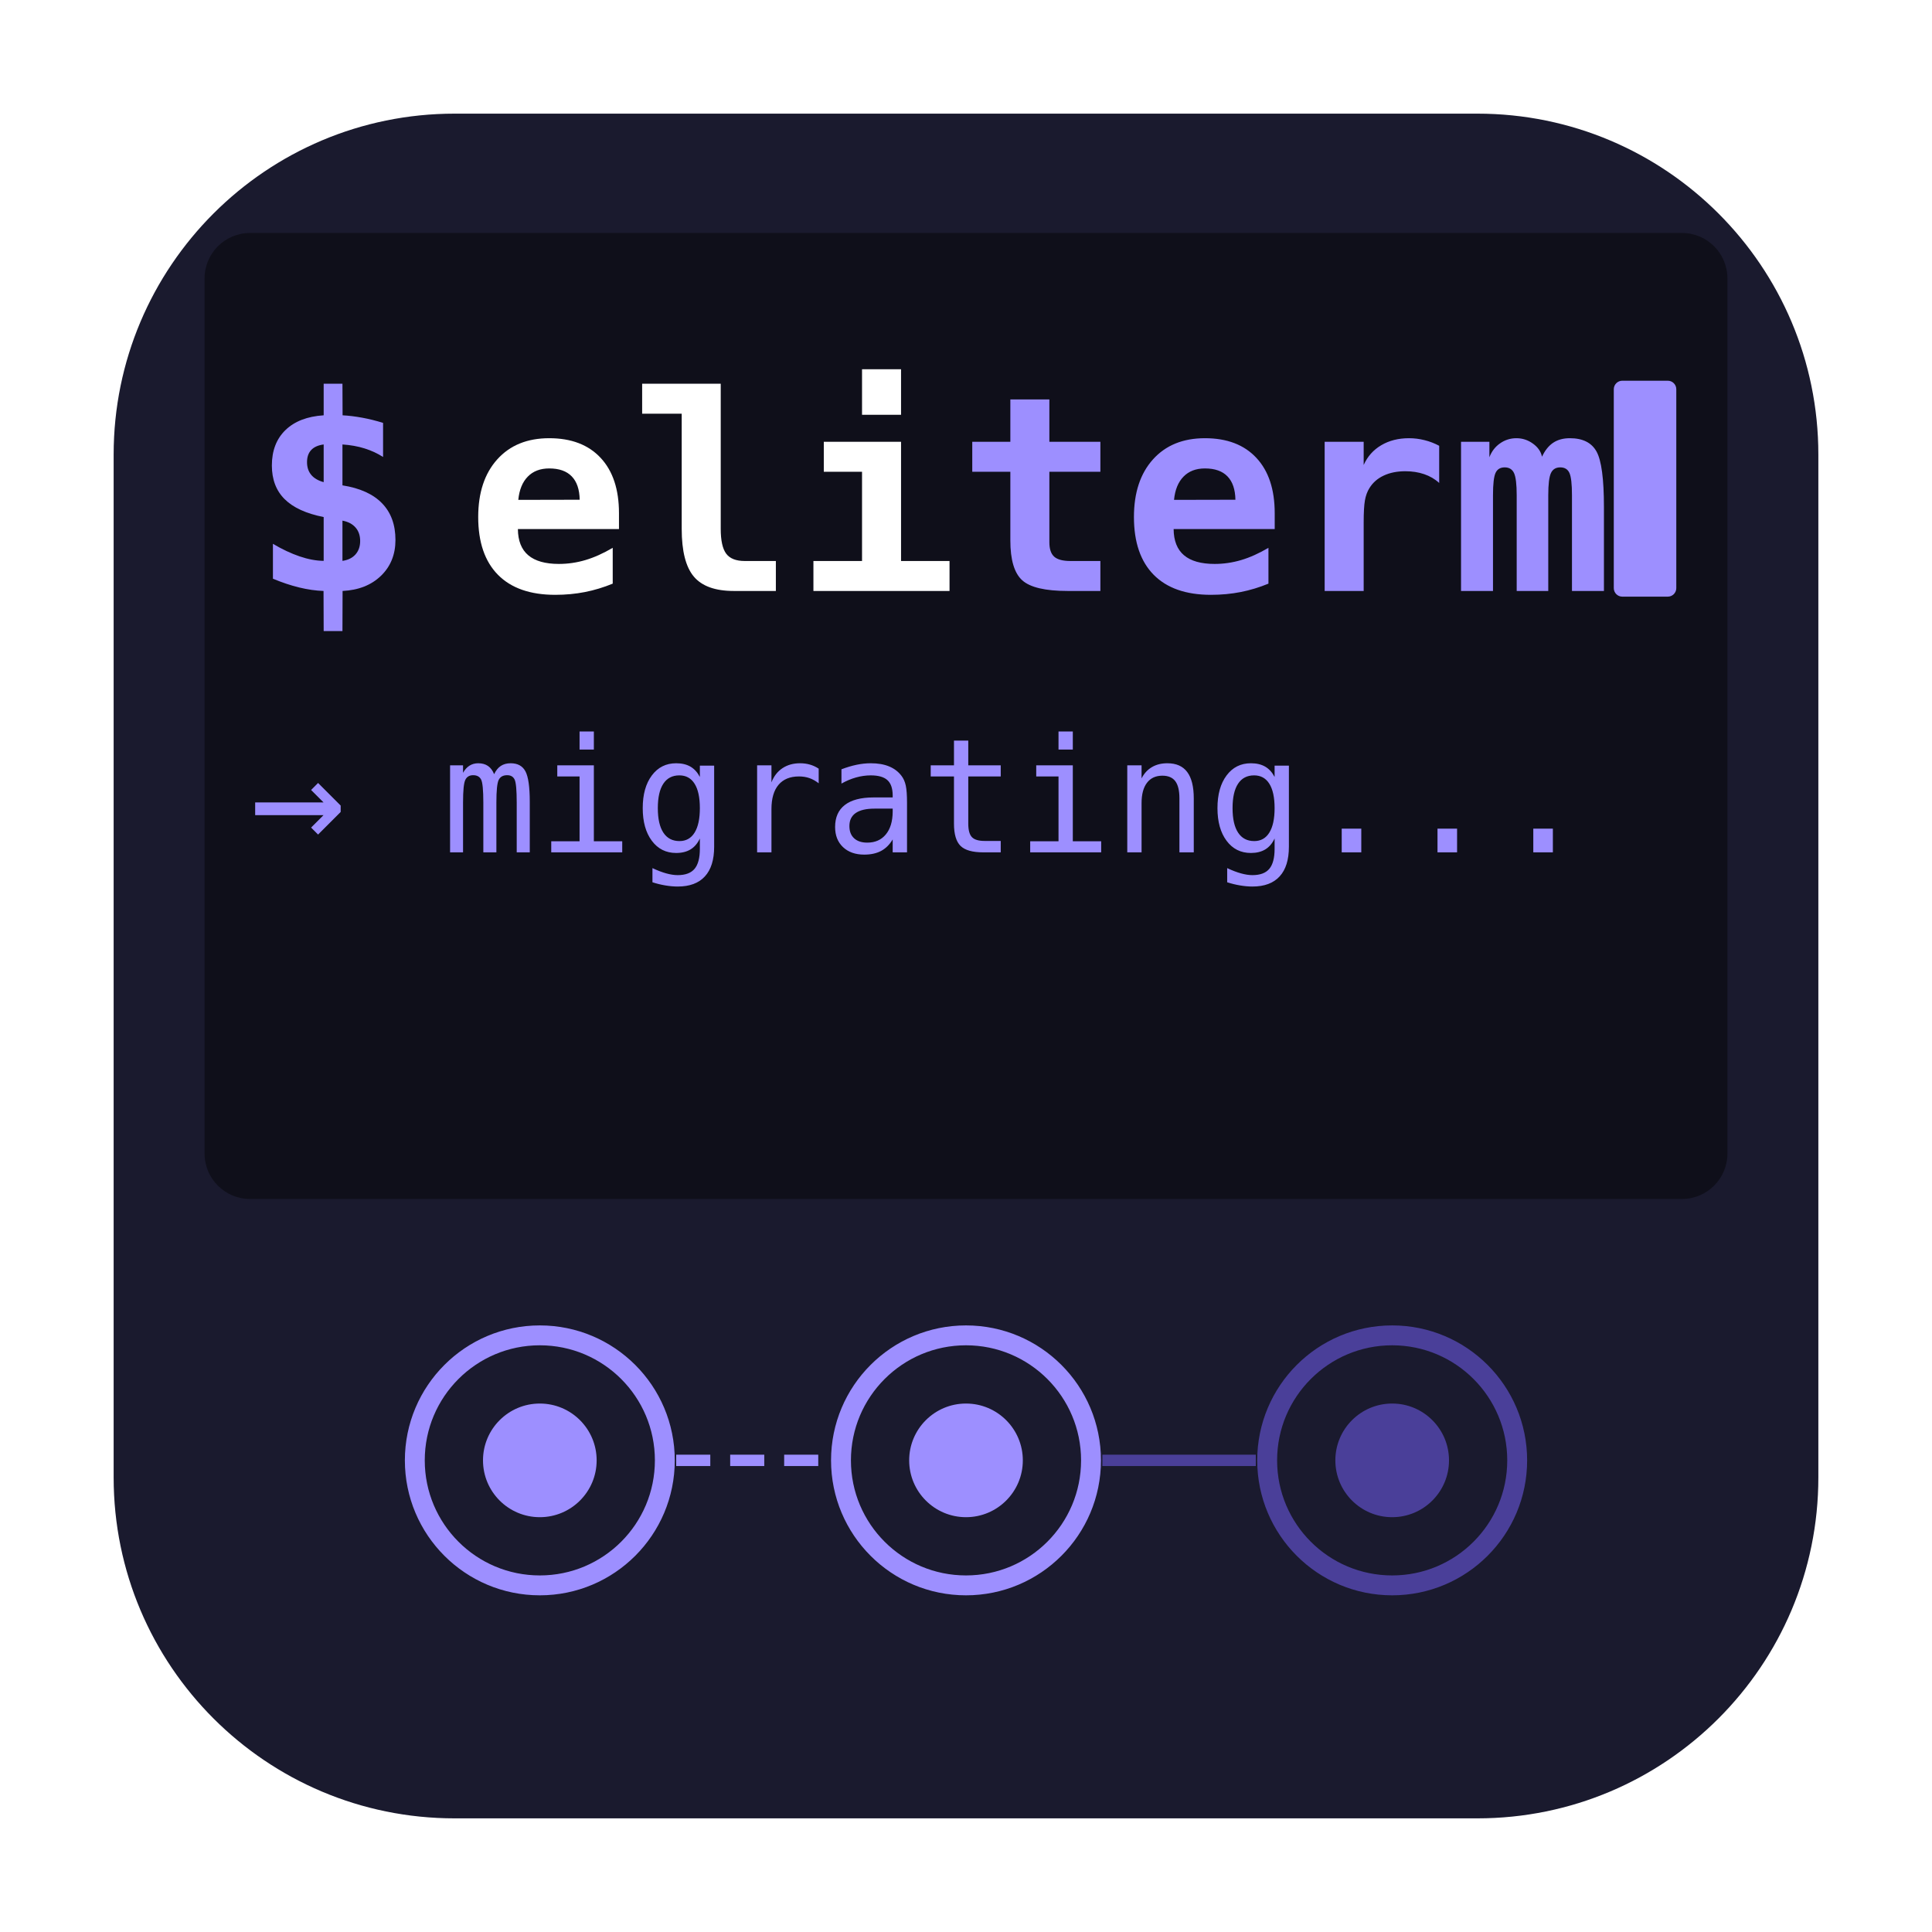
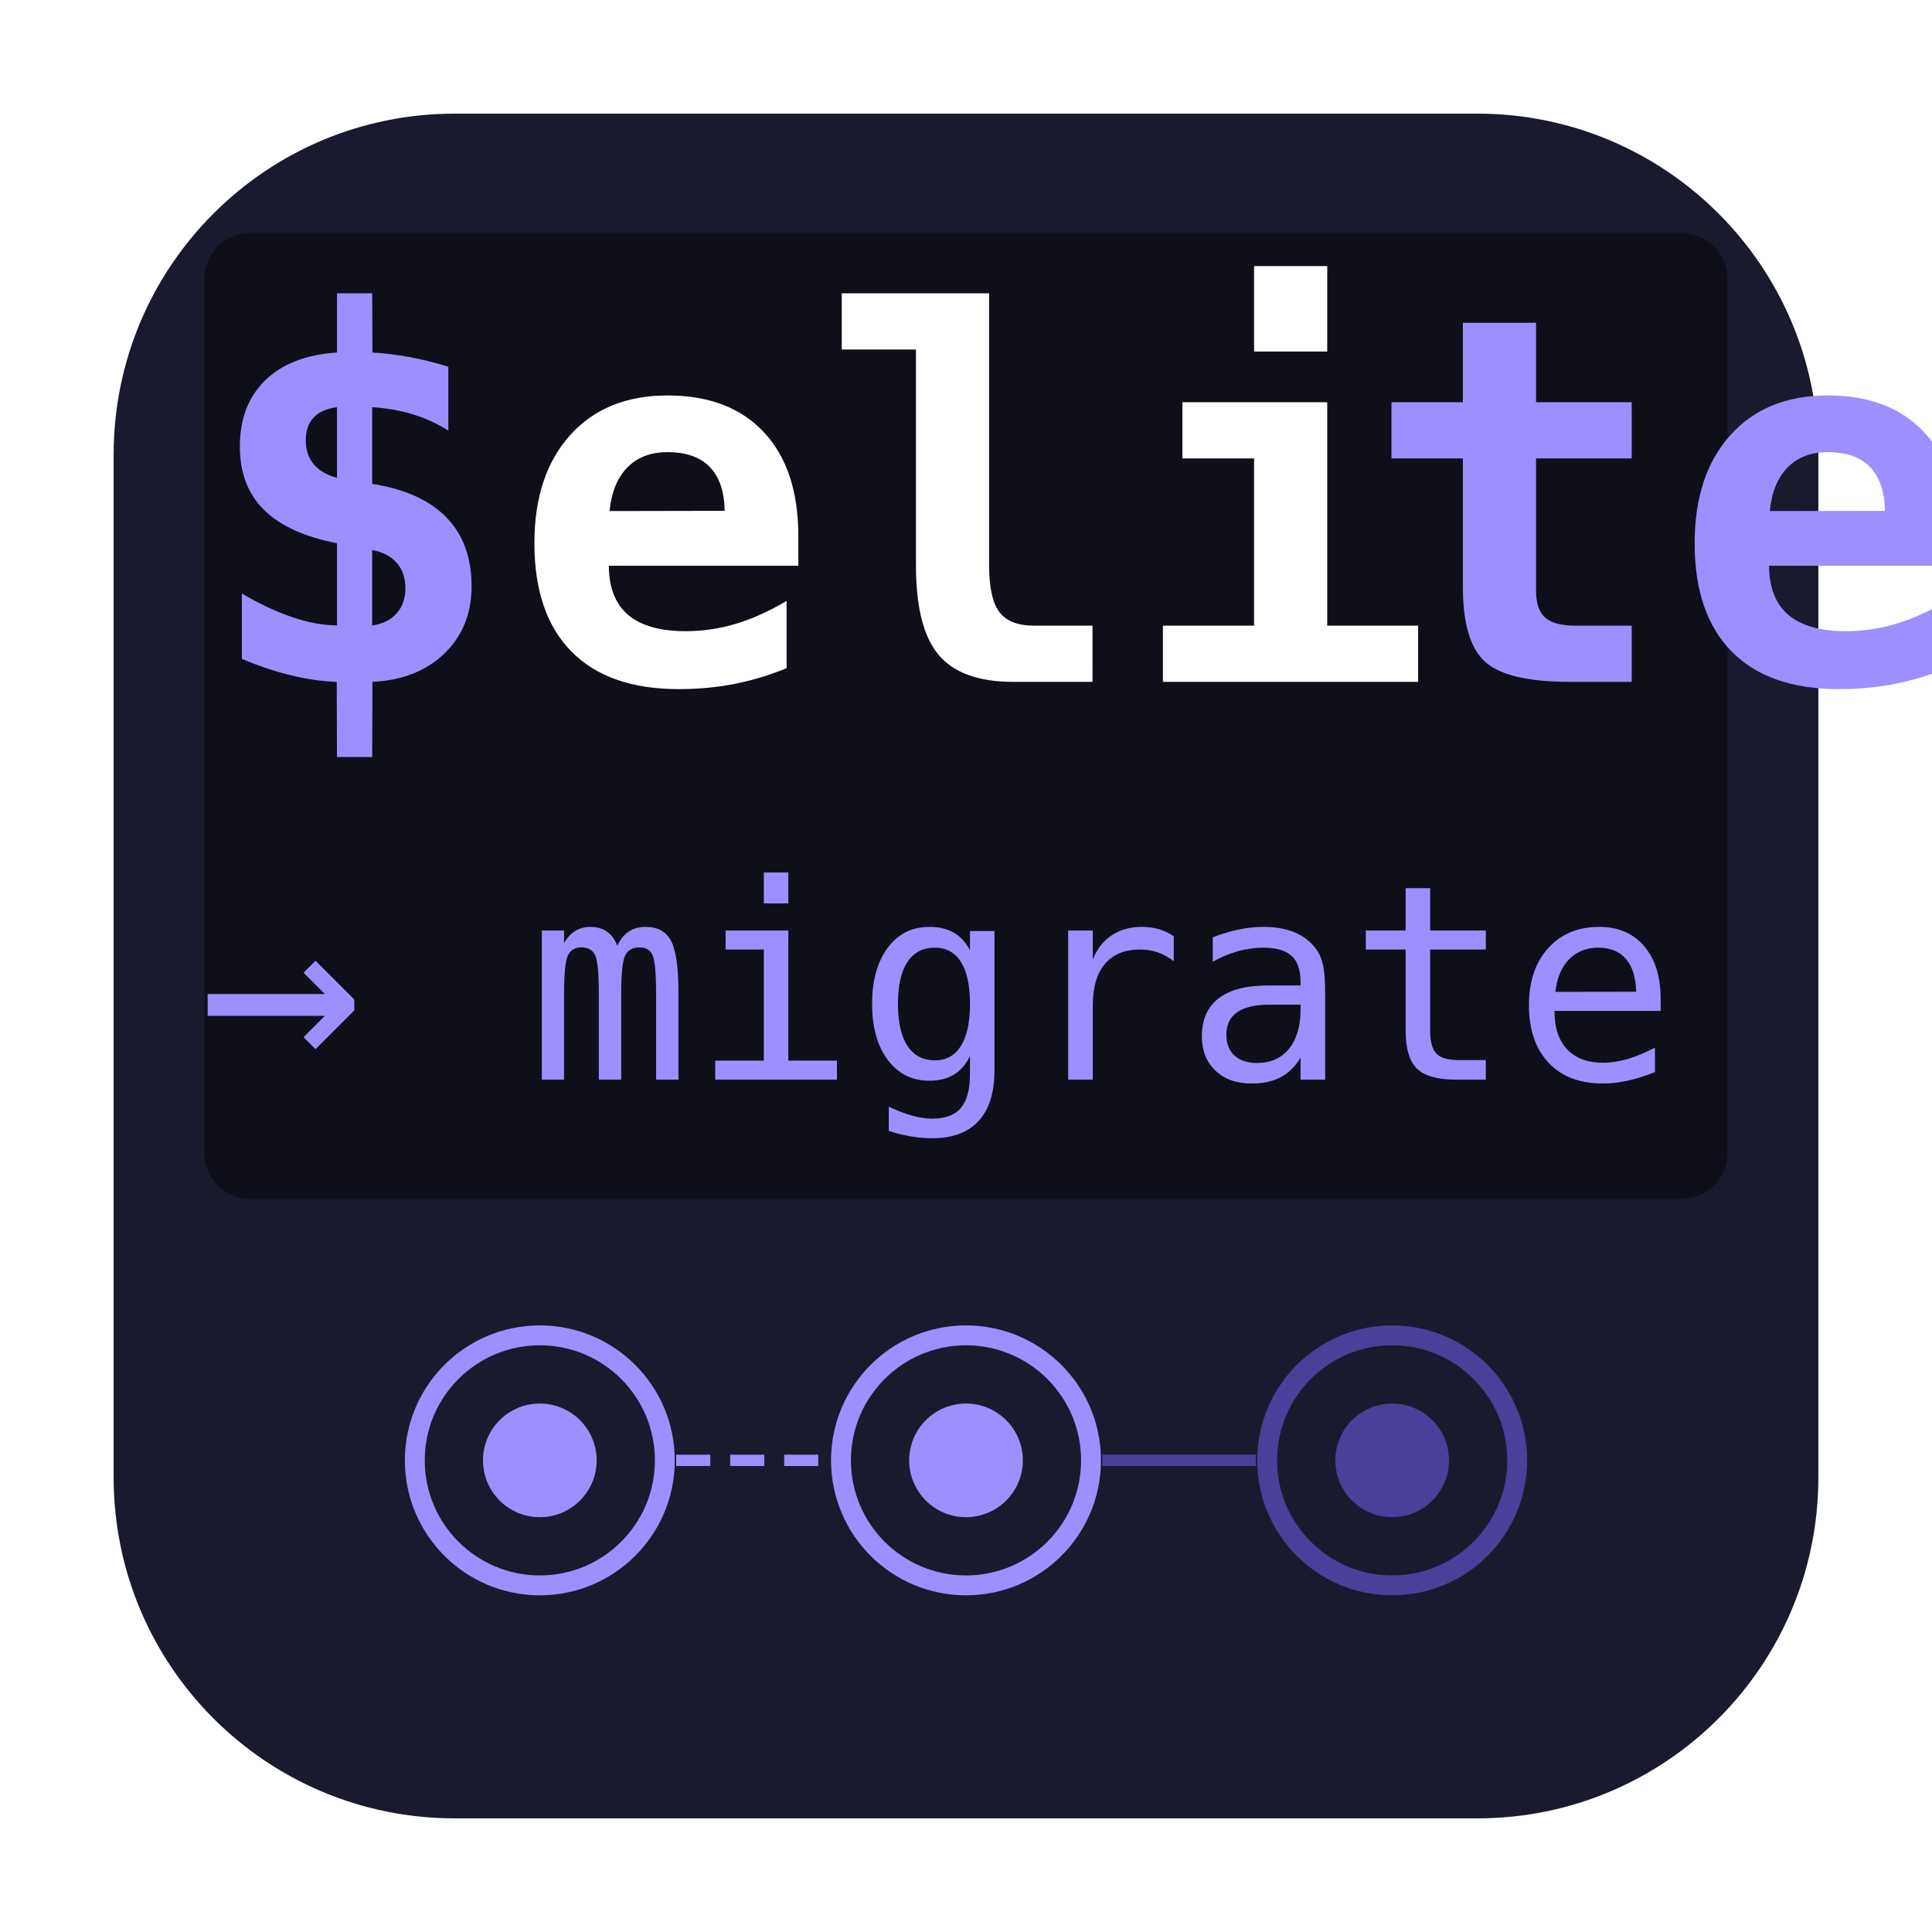
<svg xmlns="http://www.w3.org/2000/svg" width="100%" viewBox="0 0 680 680" role="img" style="">
  <rect x="40" y="40" width="600" height="600" rx="120" style="fill:rgb(26, 26, 46);stroke:none;color:rgb(0, 0, 0);stroke-width:1px;stroke-linecap:butt;stroke-linejoin:miter;opacity:1;font-family:&quot;Anthropic Sans&quot;, -apple-system, &quot;system-ui&quot;, &quot;Segoe UI&quot;, sans-serif;font-size:16px;font-weight:400;text-anchor:start;dominant-baseline:auto" />
  <rect x="72" y="82" width="536" height="340" rx="16" style="fill:rgb(15, 15, 26);stroke:none;color:rgb(0, 0, 0);stroke-width:1px;stroke-linecap:butt;stroke-linejoin:miter;opacity:1;font-family:&quot;Anthropic Sans&quot;, -apple-system, &quot;system-ui&quot;, &quot;Segoe UI&quot;, sans-serif;font-size:16px;font-weight:400;text-anchor:start;dominant-baseline:auto" />
-   <text x="88" y="208" style="fill:rgb(157, 143, 255);stroke:none;color:rgb(0, 0, 0);stroke-width:1px;stroke-linecap:butt;stroke-linejoin:miter;opacity:1;font-family:monospace;font-size:96px;font-weight:700;text-anchor:start;dominant-baseline:auto">$</text>
-   <text x="164" y="208" style="fill:rgb(255, 255, 255);stroke:none;color:rgb(0, 0, 0);stroke-width:1px;stroke-linecap:butt;stroke-linejoin:miter;opacity:1;font-family:monospace;font-size:96px;font-weight:700;text-anchor:start;dominant-baseline:auto">eli</text>
-   <text x="337" y="208" style="fill:rgb(157, 143, 255);stroke:none;color:rgb(0, 0, 0);stroke-width:1px;stroke-linecap:butt;stroke-linejoin:miter;opacity:1;font-family:monospace;font-size:96px;font-weight:700;text-anchor:start;dominant-baseline:auto">term</text>
-   <rect x="568" y="134" width="22" height="76" rx="3" style="fill:#9d8fff;;fill:rgb(157, 143, 255);stroke:none;color:rgb(0, 0, 0);stroke-width:1px;stroke-linecap:butt;stroke-linejoin:miter;opacity:1;font-family:&quot;Anthropic Sans&quot;, -apple-system, &quot;system-ui&quot;, &quot;Segoe UI&quot;, sans-serif;font-size:16px;font-weight:400;text-anchor:start;dominant-baseline:auto" />
-   <text x="88" y="300" style="fill:rgb(157, 143, 255);stroke:none;color:rgb(0, 0, 0);stroke-width:1px;stroke-linecap:butt;stroke-linejoin:miter;opacity:1;font-family:monospace;font-size:56px;font-weight:400;text-anchor:start;dominant-baseline:auto">→ migrating...</text>
+   <text x="70" y="240" style="fill:rgb(157, 143, 255);stroke:none;font-family:monospace;font-size:180px;font-weight:700;">$</text>
+   <text x="180" y="240" style="fill:rgb(255, 255, 255);stroke:none;font-family:monospace;font-size:180px;font-weight:700;">eli</text>
+   <text x="480" y="240" style="fill:rgb(157, 143, 255);stroke:none;font-family:monospace;font-size:180px;font-weight:700;">term</text>
+   <text x="70" y="380" style="fill:rgb(157, 143, 255);stroke:none;font-family:monospace;font-size:96px;font-weight:400;">→ migrate</text>
  <circle cx="190" cy="514" r="44" style="fill:none;stroke:rgb(157, 143, 255);color:rgb(0, 0, 0);stroke-width:7px;stroke-linecap:butt;stroke-linejoin:miter;opacity:1;font-family:&quot;Anthropic Sans&quot;, -apple-system, &quot;system-ui&quot;, &quot;Segoe UI&quot;, sans-serif;font-size:16px;font-weight:400;text-anchor:start;dominant-baseline:auto" />
  <circle cx="190" cy="514" r="20" style="fill:rgb(157, 143, 255);stroke:none;color:rgb(0, 0, 0);stroke-width:1px;stroke-linecap:butt;stroke-linejoin:miter;opacity:1;font-family:&quot;Anthropic Sans&quot;, -apple-system, &quot;system-ui&quot;, &quot;Segoe UI&quot;, sans-serif;font-size:16px;font-weight:400;text-anchor:start;dominant-baseline:auto" />
  <circle cx="340" cy="514" r="44" style="fill:none;stroke:rgb(157, 143, 255);color:rgb(0, 0, 0);stroke-width:7px;stroke-linecap:butt;stroke-linejoin:miter;opacity:1;font-family:&quot;Anthropic Sans&quot;, -apple-system, &quot;system-ui&quot;, &quot;Segoe UI&quot;, sans-serif;font-size:16px;font-weight:400;text-anchor:start;dominant-baseline:auto" />
  <circle cx="340" cy="514" r="20" style="fill:rgb(157, 143, 255);stroke:none;color:rgb(0, 0, 0);stroke-width:1px;stroke-linecap:butt;stroke-linejoin:miter;opacity:1;font-family:&quot;Anthropic Sans&quot;, -apple-system, &quot;system-ui&quot;, &quot;Segoe UI&quot;, sans-serif;font-size:16px;font-weight:400;text-anchor:start;dominant-baseline:auto" />
  <circle cx="490" cy="514" r="44" style="fill:none;stroke:rgb(74, 63, 153);color:rgb(0, 0, 0);stroke-width:7px;stroke-linecap:butt;stroke-linejoin:miter;opacity:1;font-family:&quot;Anthropic Sans&quot;, -apple-system, &quot;system-ui&quot;, &quot;Segoe UI&quot;, sans-serif;font-size:16px;font-weight:400;text-anchor:start;dominant-baseline:auto" />
  <circle cx="490" cy="514" r="20" style="fill:rgb(74, 63, 153);stroke:none;color:rgb(0, 0, 0);stroke-width:1px;stroke-linecap:butt;stroke-linejoin:miter;opacity:1;font-family:&quot;Anthropic Sans&quot;, -apple-system, &quot;system-ui&quot;, &quot;Segoe UI&quot;, sans-serif;font-size:16px;font-weight:400;text-anchor:start;dominant-baseline:auto" />
  <line x1="238" y1="514" x2="292" y2="514" style="fill:none;stroke:rgb(157, 143, 255);color:rgb(0, 0, 0);stroke-width:4px;stroke-dasharray:12px, 7px;stroke-linecap:butt;stroke-linejoin:miter;opacity:1;font-family:&quot;Anthropic Sans&quot;, -apple-system, &quot;system-ui&quot;, &quot;Segoe UI&quot;, sans-serif;font-size:16px;font-weight:400;text-anchor:start;dominant-baseline:auto" />
  <line x1="388" y1="514" x2="442" y2="514" style="fill:none;stroke:rgb(74, 63, 153);color:rgb(0, 0, 0);stroke-width:4px;stroke-linecap:butt;stroke-linejoin:miter;opacity:1;font-family:&quot;Anthropic Sans&quot;, -apple-system, &quot;system-ui&quot;, &quot;Segoe UI&quot;, sans-serif;font-size:16px;font-weight:400;text-anchor:start;dominant-baseline:auto" />
</svg>
